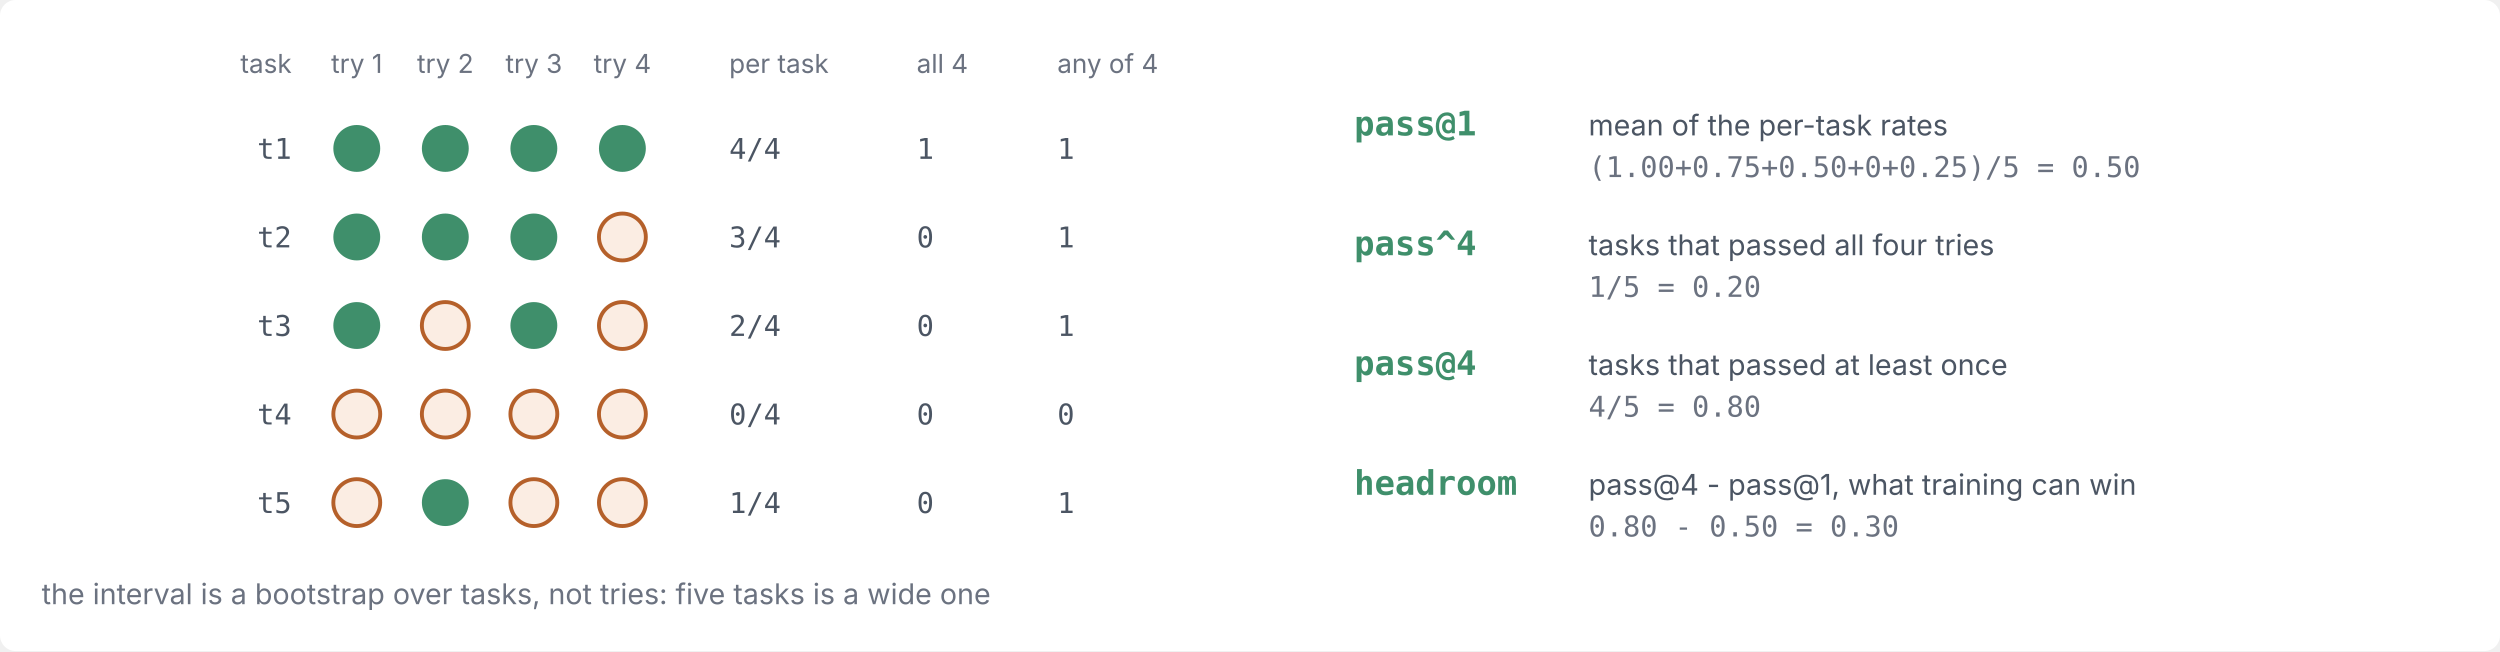
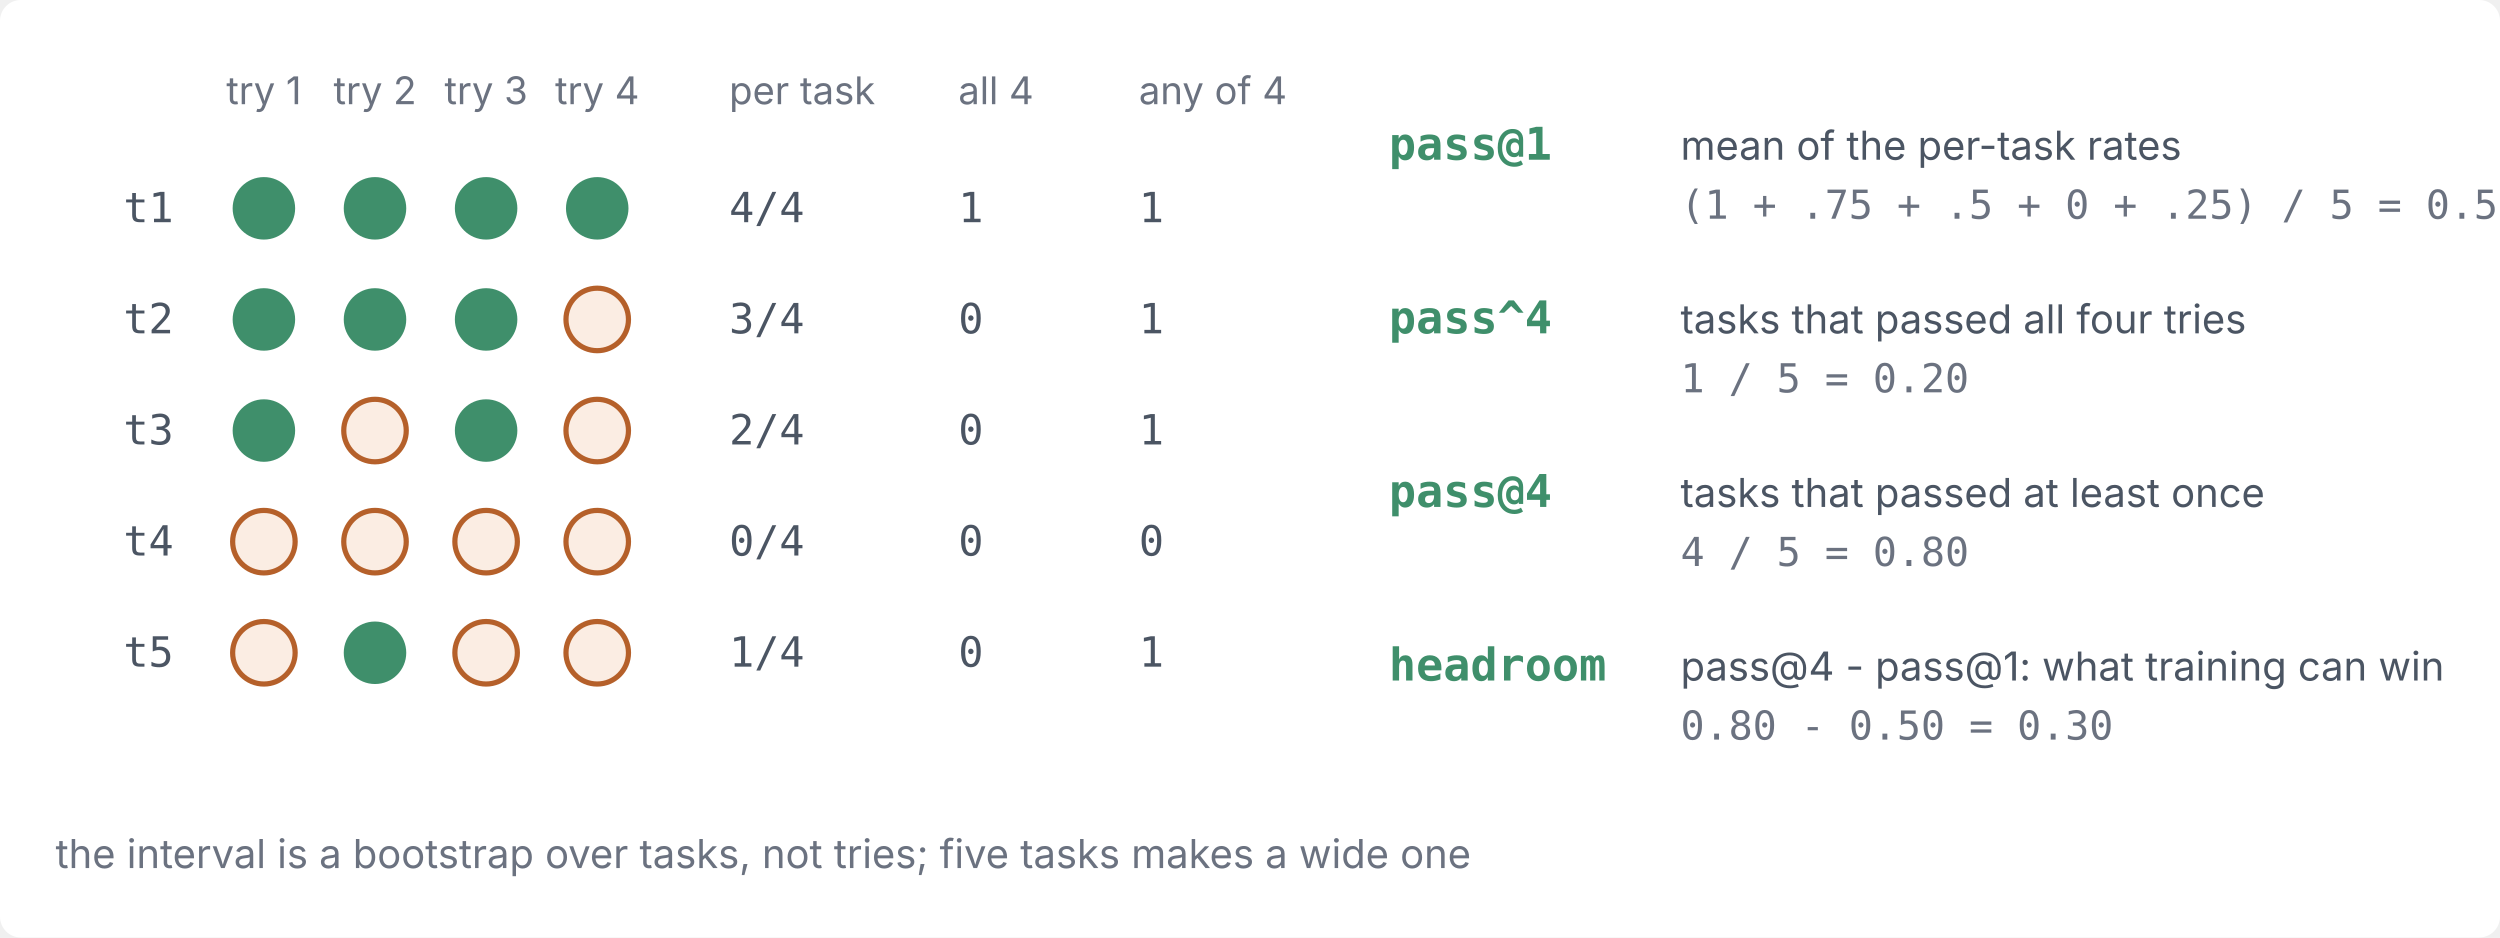
- <svg xmlns="http://www.w3.org/2000/svg" viewBox="0 0 960 250" width="960" height="250" role="img" aria-label="pass@1, pass^k and pass@k read off one grid of five tasks by four tries">
+ <svg xmlns="http://www.w3.org/2000/svg" viewBox="0 0 720 270" width="720" height="270" role="img" aria-label="pass@1, pass^k and pass@k read off one grid of five tasks by four tries">
  <defs>
    <marker id="arrow" viewBox="0 0 8 8" refX="7" refY="4" markerWidth="6" markerHeight="6" orient="auto">
      <path d="M0,0 L8,4 L0,8 z" fill="#6B7280" />
    </marker>
    <marker id="arrow-green" viewBox="0 0 8 8" refX="7" refY="4" markerWidth="6" markerHeight="6" orient="auto">
      <path d="M0,0 L8,4 L0,8 z" fill="#3F8F6B" />
    </marker>
  </defs>
-   <rect width="960" height="250" rx="6" fill="#FFFFFF" />
-   <text x="112" y="28" font-family="ui-sans-serif, system-ui, -apple-system, 'Segoe UI', Inter, sans-serif" font-size="10" font-weight="400" fill="#6B7280" text-anchor="end">task</text>
-   <text x="137.0" y="28" font-family="ui-sans-serif, system-ui, -apple-system, 'Segoe UI', Inter, sans-serif" font-size="10" font-weight="400" fill="#6B7280" text-anchor="middle">try 1</text>
-   <text x="171.0" y="28" font-family="ui-sans-serif, system-ui, -apple-system, 'Segoe UI', Inter, sans-serif" font-size="10" font-weight="400" fill="#6B7280" text-anchor="middle">try 2</text>
-   <text x="205.0" y="28" font-family="ui-sans-serif, system-ui, -apple-system, 'Segoe UI', Inter, sans-serif" font-size="10" font-weight="400" fill="#6B7280" text-anchor="middle">try 3</text>
-   <text x="239.0" y="28" font-family="ui-sans-serif, system-ui, -apple-system, 'Segoe UI', Inter, sans-serif" font-size="10" font-weight="400" fill="#6B7280" text-anchor="middle">try 4</text>
-   <text x="280" y="28" font-family="ui-sans-serif, system-ui, -apple-system, 'Segoe UI', Inter, sans-serif" font-size="10" font-weight="400" fill="#6B7280" text-anchor="start">per task</text>
-   <text x="352" y="28" font-family="ui-sans-serif, system-ui, -apple-system, 'Segoe UI', Inter, sans-serif" font-size="10" font-weight="400" fill="#6B7280" text-anchor="start">all 4</text>
-   <text x="406" y="28" font-family="ui-sans-serif, system-ui, -apple-system, 'Segoe UI', Inter, sans-serif" font-size="10" font-weight="400" fill="#6B7280" text-anchor="start">any of 4</text>
-   <text x="112" y="61.0" font-family="ui-monospace, SFMono-Regular, Menlo, Consolas, monospace" font-size="11" font-weight="400" fill="#4B5563" text-anchor="end">t1</text>
-   <circle cx="137.0" cy="57.0" r="9" fill="#3F8F6B" />
-   <circle cx="171.0" cy="57.0" r="9" fill="#3F8F6B" />
-   <circle cx="205.0" cy="57.0" r="9" fill="#3F8F6B" />
-   <circle cx="239.0" cy="57.0" r="9" fill="#3F8F6B" />
-   <text x="280" y="61.0" font-family="ui-monospace, SFMono-Regular, Menlo, Consolas, monospace" font-size="11" font-weight="400" fill="#4B5563" text-anchor="start">4/4</text>
-   <text x="352" y="61.0" font-family="ui-monospace, SFMono-Regular, Menlo, Consolas, monospace" font-size="11" font-weight="400" fill="#4B5563" text-anchor="start">1</text>
-   <text x="406" y="61.0" font-family="ui-monospace, SFMono-Regular, Menlo, Consolas, monospace" font-size="11" font-weight="400" fill="#4B5563" text-anchor="start">1</text>
-   <text x="112" y="95.0" font-family="ui-monospace, SFMono-Regular, Menlo, Consolas, monospace" font-size="11" font-weight="400" fill="#4B5563" text-anchor="end">t2</text>
-   <circle cx="137.0" cy="91.0" r="9" fill="#3F8F6B" />
-   <circle cx="171.0" cy="91.0" r="9" fill="#3F8F6B" />
-   <circle cx="205.0" cy="91.0" r="9" fill="#3F8F6B" />
-   <circle cx="239.0" cy="91.0" r="9" fill="#FBEDE3" stroke="#B5602A" stroke-width="1.5" />
-   <text x="280" y="95.0" font-family="ui-monospace, SFMono-Regular, Menlo, Consolas, monospace" font-size="11" font-weight="400" fill="#4B5563" text-anchor="start">3/4</text>
-   <text x="352" y="95.0" font-family="ui-monospace, SFMono-Regular, Menlo, Consolas, monospace" font-size="11" font-weight="400" fill="#4B5563" text-anchor="start">0</text>
-   <text x="406" y="95.0" font-family="ui-monospace, SFMono-Regular, Menlo, Consolas, monospace" font-size="11" font-weight="400" fill="#4B5563" text-anchor="start">1</text>
-   <text x="112" y="129.0" font-family="ui-monospace, SFMono-Regular, Menlo, Consolas, monospace" font-size="11" font-weight="400" fill="#4B5563" text-anchor="end">t3</text>
-   <circle cx="137.0" cy="125.0" r="9" fill="#3F8F6B" />
-   <circle cx="171.0" cy="125.0" r="9" fill="#FBEDE3" stroke="#B5602A" stroke-width="1.5" />
-   <circle cx="205.0" cy="125.0" r="9" fill="#3F8F6B" />
-   <circle cx="239.0" cy="125.0" r="9" fill="#FBEDE3" stroke="#B5602A" stroke-width="1.5" />
-   <text x="280" y="129.0" font-family="ui-monospace, SFMono-Regular, Menlo, Consolas, monospace" font-size="11" font-weight="400" fill="#4B5563" text-anchor="start">2/4</text>
-   <text x="352" y="129.0" font-family="ui-monospace, SFMono-Regular, Menlo, Consolas, monospace" font-size="11" font-weight="400" fill="#4B5563" text-anchor="start">0</text>
-   <text x="406" y="129.0" font-family="ui-monospace, SFMono-Regular, Menlo, Consolas, monospace" font-size="11" font-weight="400" fill="#4B5563" text-anchor="start">1</text>
-   <text x="112" y="163.0" font-family="ui-monospace, SFMono-Regular, Menlo, Consolas, monospace" font-size="11" font-weight="400" fill="#4B5563" text-anchor="end">t4</text>
-   <circle cx="137.0" cy="159.0" r="9" fill="#FBEDE3" stroke="#B5602A" stroke-width="1.5" />
-   <circle cx="171.0" cy="159.0" r="9" fill="#FBEDE3" stroke="#B5602A" stroke-width="1.5" />
-   <circle cx="205.0" cy="159.0" r="9" fill="#FBEDE3" stroke="#B5602A" stroke-width="1.5" />
-   <circle cx="239.0" cy="159.0" r="9" fill="#FBEDE3" stroke="#B5602A" stroke-width="1.5" />
-   <text x="280" y="163.0" font-family="ui-monospace, SFMono-Regular, Menlo, Consolas, monospace" font-size="11" font-weight="400" fill="#4B5563" text-anchor="start">0/4</text>
-   <text x="352" y="163.0" font-family="ui-monospace, SFMono-Regular, Menlo, Consolas, monospace" font-size="11" font-weight="400" fill="#4B5563" text-anchor="start">0</text>
-   <text x="406" y="163.0" font-family="ui-monospace, SFMono-Regular, Menlo, Consolas, monospace" font-size="11" font-weight="400" fill="#4B5563" text-anchor="start">0</text>
-   <text x="112" y="197.0" font-family="ui-monospace, SFMono-Regular, Menlo, Consolas, monospace" font-size="11" font-weight="400" fill="#4B5563" text-anchor="end">t5</text>
-   <circle cx="137.0" cy="193.0" r="9" fill="#FBEDE3" stroke="#B5602A" stroke-width="1.5" />
-   <circle cx="171.0" cy="193.0" r="9" fill="#3F8F6B" />
-   <circle cx="205.0" cy="193.0" r="9" fill="#FBEDE3" stroke="#B5602A" stroke-width="1.5" />
-   <circle cx="239.0" cy="193.0" r="9" fill="#FBEDE3" stroke="#B5602A" stroke-width="1.5" />
-   <text x="280" y="197.0" font-family="ui-monospace, SFMono-Regular, Menlo, Consolas, monospace" font-size="11" font-weight="400" fill="#4B5563" text-anchor="start">1/4</text>
-   <text x="352" y="197.0" font-family="ui-monospace, SFMono-Regular, Menlo, Consolas, monospace" font-size="11" font-weight="400" fill="#4B5563" text-anchor="start">0</text>
-   <text x="406" y="197.0" font-family="ui-monospace, SFMono-Regular, Menlo, Consolas, monospace" font-size="11" font-weight="400" fill="#4B5563" text-anchor="start">1</text>
-   <text x="520" y="52" font-family="ui-monospace, SFMono-Regular, Menlo, Consolas, monospace" font-size="13" font-weight="600" fill="#3F8F6B" text-anchor="start">pass@1</text>
-   <text x="610" y="52" font-family="ui-sans-serif, system-ui, -apple-system, 'Segoe UI', Inter, sans-serif" font-size="11" font-weight="400" fill="#4B5563" text-anchor="start">mean of the per-task rates</text>
-   <text x="610" y="68" font-family="ui-monospace, SFMono-Regular, Menlo, Consolas, monospace" font-size="11" font-weight="400" fill="#6B7280" text-anchor="start">(1.00+0.75+0.50+0+0.25)/5 = 0.50</text>
-   <text x="520" y="98" font-family="ui-monospace, SFMono-Regular, Menlo, Consolas, monospace" font-size="13" font-weight="600" fill="#3F8F6B" text-anchor="start">pass^4</text>
-   <text x="610" y="98" font-family="ui-sans-serif, system-ui, -apple-system, 'Segoe UI', Inter, sans-serif" font-size="11" font-weight="400" fill="#4B5563" text-anchor="start">tasks that passed all four tries</text>
-   <text x="610" y="114" font-family="ui-monospace, SFMono-Regular, Menlo, Consolas, monospace" font-size="11" font-weight="400" fill="#6B7280" text-anchor="start">1/5 = 0.20</text>
-   <text x="520" y="144" font-family="ui-monospace, SFMono-Regular, Menlo, Consolas, monospace" font-size="13" font-weight="600" fill="#3F8F6B" text-anchor="start">pass@4</text>
-   <text x="610" y="144" font-family="ui-sans-serif, system-ui, -apple-system, 'Segoe UI', Inter, sans-serif" font-size="11" font-weight="400" fill="#4B5563" text-anchor="start">tasks that passed at least once</text>
-   <text x="610" y="160" font-family="ui-monospace, SFMono-Regular, Menlo, Consolas, monospace" font-size="11" font-weight="400" fill="#6B7280" text-anchor="start">4/5 = 0.80</text>
-   <text x="520" y="190" font-family="ui-monospace, SFMono-Regular, Menlo, Consolas, monospace" font-size="13" font-weight="600" fill="#3F8F6B" text-anchor="start">headroom</text>
-   <text x="610" y="190" font-family="ui-sans-serif, system-ui, -apple-system, 'Segoe UI', Inter, sans-serif" font-size="11" font-weight="400" fill="#4B5563" text-anchor="start">pass@4 - pass@1, what training can win</text>
-   <text x="610" y="206" font-family="ui-monospace, SFMono-Regular, Menlo, Consolas, monospace" font-size="11" font-weight="400" fill="#6B7280" text-anchor="start">0.80 - 0.50 = 0.30</text>
-   <text x="16" y="232" font-family="ui-sans-serif, system-ui, -apple-system, 'Segoe UI', Inter, sans-serif" font-size="11" font-weight="400" fill="#6B7280" text-anchor="start">the interval is a bootstrap over tasks, not tries: five tasks is a wide one</text>
+   <rect width="720" height="270" rx="6" fill="#FFFFFF" />
+   <text x="76.0" y="30" font-family="ui-sans-serif, system-ui, -apple-system, 'Segoe UI', Inter, sans-serif" font-size="11" font-weight="400" fill="#6B7280" text-anchor="middle">try 1</text>
+   <text x="108.0" y="30" font-family="ui-sans-serif, system-ui, -apple-system, 'Segoe UI', Inter, sans-serif" font-size="11" font-weight="400" fill="#6B7280" text-anchor="middle">try 2</text>
+   <text x="140.0" y="30" font-family="ui-sans-serif, system-ui, -apple-system, 'Segoe UI', Inter, sans-serif" font-size="11" font-weight="400" fill="#6B7280" text-anchor="middle">try 3</text>
+   <text x="172.0" y="30" font-family="ui-sans-serif, system-ui, -apple-system, 'Segoe UI', Inter, sans-serif" font-size="11" font-weight="400" fill="#6B7280" text-anchor="middle">try 4</text>
+   <text x="210" y="30" font-family="ui-sans-serif, system-ui, -apple-system, 'Segoe UI', Inter, sans-serif" font-size="11" font-weight="400" fill="#6B7280" text-anchor="start">per task</text>
+   <text x="276" y="30" font-family="ui-sans-serif, system-ui, -apple-system, 'Segoe UI', Inter, sans-serif" font-size="11" font-weight="400" fill="#6B7280" text-anchor="start">all 4</text>
+   <text x="328" y="30" font-family="ui-sans-serif, system-ui, -apple-system, 'Segoe UI', Inter, sans-serif" font-size="11" font-weight="400" fill="#6B7280" text-anchor="start">any of 4</text>
+   <text x="50" y="64.0" font-family="ui-monospace, SFMono-Regular, Menlo, Consolas, monospace" font-size="12" font-weight="400" fill="#4B5563" text-anchor="end">t1</text>
+   <circle cx="76.0" cy="60.0" r="9" fill="#3F8F6B" />
+   <circle cx="108.0" cy="60.0" r="9" fill="#3F8F6B" />
+   <circle cx="140.0" cy="60.0" r="9" fill="#3F8F6B" />
+   <circle cx="172.0" cy="60.0" r="9" fill="#3F8F6B" />
+   <text x="210" y="64.0" font-family="ui-monospace, SFMono-Regular, Menlo, Consolas, monospace" font-size="12" font-weight="400" fill="#4B5563" text-anchor="start">4/4</text>
+   <text x="276" y="64.0" font-family="ui-monospace, SFMono-Regular, Menlo, Consolas, monospace" font-size="12" font-weight="400" fill="#4B5563" text-anchor="start">1</text>
+   <text x="328" y="64.0" font-family="ui-monospace, SFMono-Regular, Menlo, Consolas, monospace" font-size="12" font-weight="400" fill="#4B5563" text-anchor="start">1</text>
+   <text x="50" y="96.0" font-family="ui-monospace, SFMono-Regular, Menlo, Consolas, monospace" font-size="12" font-weight="400" fill="#4B5563" text-anchor="end">t2</text>
+   <circle cx="76.0" cy="92.0" r="9" fill="#3F8F6B" />
+   <circle cx="108.0" cy="92.0" r="9" fill="#3F8F6B" />
+   <circle cx="140.0" cy="92.0" r="9" fill="#3F8F6B" />
+   <circle cx="172.0" cy="92.0" r="9" fill="#FBEDE3" stroke="#B5602A" stroke-width="1.5" />
+   <text x="210" y="96.0" font-family="ui-monospace, SFMono-Regular, Menlo, Consolas, monospace" font-size="12" font-weight="400" fill="#4B5563" text-anchor="start">3/4</text>
+   <text x="276" y="96.0" font-family="ui-monospace, SFMono-Regular, Menlo, Consolas, monospace" font-size="12" font-weight="400" fill="#4B5563" text-anchor="start">0</text>
+   <text x="328" y="96.0" font-family="ui-monospace, SFMono-Regular, Menlo, Consolas, monospace" font-size="12" font-weight="400" fill="#4B5563" text-anchor="start">1</text>
+   <text x="50" y="128.0" font-family="ui-monospace, SFMono-Regular, Menlo, Consolas, monospace" font-size="12" font-weight="400" fill="#4B5563" text-anchor="end">t3</text>
+   <circle cx="76.0" cy="124.0" r="9" fill="#3F8F6B" />
+   <circle cx="108.0" cy="124.0" r="9" fill="#FBEDE3" stroke="#B5602A" stroke-width="1.5" />
+   <circle cx="140.0" cy="124.0" r="9" fill="#3F8F6B" />
+   <circle cx="172.0" cy="124.0" r="9" fill="#FBEDE3" stroke="#B5602A" stroke-width="1.5" />
+   <text x="210" y="128.0" font-family="ui-monospace, SFMono-Regular, Menlo, Consolas, monospace" font-size="12" font-weight="400" fill="#4B5563" text-anchor="start">2/4</text>
+   <text x="276" y="128.0" font-family="ui-monospace, SFMono-Regular, Menlo, Consolas, monospace" font-size="12" font-weight="400" fill="#4B5563" text-anchor="start">0</text>
+   <text x="328" y="128.0" font-family="ui-monospace, SFMono-Regular, Menlo, Consolas, monospace" font-size="12" font-weight="400" fill="#4B5563" text-anchor="start">1</text>
+   <text x="50" y="160.0" font-family="ui-monospace, SFMono-Regular, Menlo, Consolas, monospace" font-size="12" font-weight="400" fill="#4B5563" text-anchor="end">t4</text>
+   <circle cx="76.0" cy="156.0" r="9" fill="#FBEDE3" stroke="#B5602A" stroke-width="1.5" />
+   <circle cx="108.0" cy="156.0" r="9" fill="#FBEDE3" stroke="#B5602A" stroke-width="1.5" />
+   <circle cx="140.0" cy="156.0" r="9" fill="#FBEDE3" stroke="#B5602A" stroke-width="1.5" />
+   <circle cx="172.0" cy="156.0" r="9" fill="#FBEDE3" stroke="#B5602A" stroke-width="1.5" />
+   <text x="210" y="160.0" font-family="ui-monospace, SFMono-Regular, Menlo, Consolas, monospace" font-size="12" font-weight="400" fill="#4B5563" text-anchor="start">0/4</text>
+   <text x="276" y="160.0" font-family="ui-monospace, SFMono-Regular, Menlo, Consolas, monospace" font-size="12" font-weight="400" fill="#4B5563" text-anchor="start">0</text>
+   <text x="328" y="160.0" font-family="ui-monospace, SFMono-Regular, Menlo, Consolas, monospace" font-size="12" font-weight="400" fill="#4B5563" text-anchor="start">0</text>
+   <text x="50" y="192.0" font-family="ui-monospace, SFMono-Regular, Menlo, Consolas, monospace" font-size="12" font-weight="400" fill="#4B5563" text-anchor="end">t5</text>
+   <circle cx="76.0" cy="188.0" r="9" fill="#FBEDE3" stroke="#B5602A" stroke-width="1.5" />
+   <circle cx="108.0" cy="188.0" r="9" fill="#3F8F6B" />
+   <circle cx="140.0" cy="188.0" r="9" fill="#FBEDE3" stroke="#B5602A" stroke-width="1.5" />
+   <circle cx="172.0" cy="188.0" r="9" fill="#FBEDE3" stroke="#B5602A" stroke-width="1.5" />
+   <text x="210" y="192.0" font-family="ui-monospace, SFMono-Regular, Menlo, Consolas, monospace" font-size="12" font-weight="400" fill="#4B5563" text-anchor="start">1/4</text>
+   <text x="276" y="192.0" font-family="ui-monospace, SFMono-Regular, Menlo, Consolas, monospace" font-size="12" font-weight="400" fill="#4B5563" text-anchor="start">0</text>
+   <text x="328" y="192.0" font-family="ui-monospace, SFMono-Regular, Menlo, Consolas, monospace" font-size="12" font-weight="400" fill="#4B5563" text-anchor="start">1</text>
+   <text x="400" y="46" font-family="ui-monospace, SFMono-Regular, Menlo, Consolas, monospace" font-size="13" font-weight="600" fill="#3F8F6B" text-anchor="start">pass@1</text>
+   <text x="484" y="46" font-family="ui-sans-serif, system-ui, -apple-system, 'Segoe UI', Inter, sans-serif" font-size="11.5" font-weight="400" fill="#4B5563" text-anchor="start">mean of the per-task rates</text>
+   <text x="484" y="63" font-family="ui-monospace, SFMono-Regular, Menlo, Consolas, monospace" font-size="11.5" font-weight="400" fill="#6B7280" text-anchor="start">(1 + .75 + .5 + 0 + .25) / 5 = 0.50</text>
+   <text x="400" y="96" font-family="ui-monospace, SFMono-Regular, Menlo, Consolas, monospace" font-size="13" font-weight="600" fill="#3F8F6B" text-anchor="start">pass^4</text>
+   <text x="484" y="96" font-family="ui-sans-serif, system-ui, -apple-system, 'Segoe UI', Inter, sans-serif" font-size="11.5" font-weight="400" fill="#4B5563" text-anchor="start">tasks that passed all four tries</text>
+   <text x="484" y="113" font-family="ui-monospace, SFMono-Regular, Menlo, Consolas, monospace" font-size="11.5" font-weight="400" fill="#6B7280" text-anchor="start">1 / 5 = 0.20</text>
+   <text x="400" y="146" font-family="ui-monospace, SFMono-Regular, Menlo, Consolas, monospace" font-size="13" font-weight="600" fill="#3F8F6B" text-anchor="start">pass@4</text>
+   <text x="484" y="146" font-family="ui-sans-serif, system-ui, -apple-system, 'Segoe UI', Inter, sans-serif" font-size="11.5" font-weight="400" fill="#4B5563" text-anchor="start">tasks that passed at least once</text>
+   <text x="484" y="163" font-family="ui-monospace, SFMono-Regular, Menlo, Consolas, monospace" font-size="11.5" font-weight="400" fill="#6B7280" text-anchor="start">4 / 5 = 0.80</text>
+   <text x="400" y="196" font-family="ui-monospace, SFMono-Regular, Menlo, Consolas, monospace" font-size="13" font-weight="600" fill="#3F8F6B" text-anchor="start">headroom</text>
+   <text x="484" y="196" font-family="ui-sans-serif, system-ui, -apple-system, 'Segoe UI', Inter, sans-serif" font-size="11.5" font-weight="400" fill="#4B5563" text-anchor="start">pass@4 - pass@1: what training can win</text>
+   <text x="484" y="213" font-family="ui-monospace, SFMono-Regular, Menlo, Consolas, monospace" font-size="11.5" font-weight="400" fill="#6B7280" text-anchor="start">0.80 - 0.50 = 0.30</text>
+   <text x="16" y="250" font-family="ui-sans-serif, system-ui, -apple-system, 'Segoe UI', Inter, sans-serif" font-size="11.5" font-weight="400" fill="#6B7280" text-anchor="start">the interval is a bootstrap over tasks, not tries; five tasks makes a wide one</text>
</svg>
